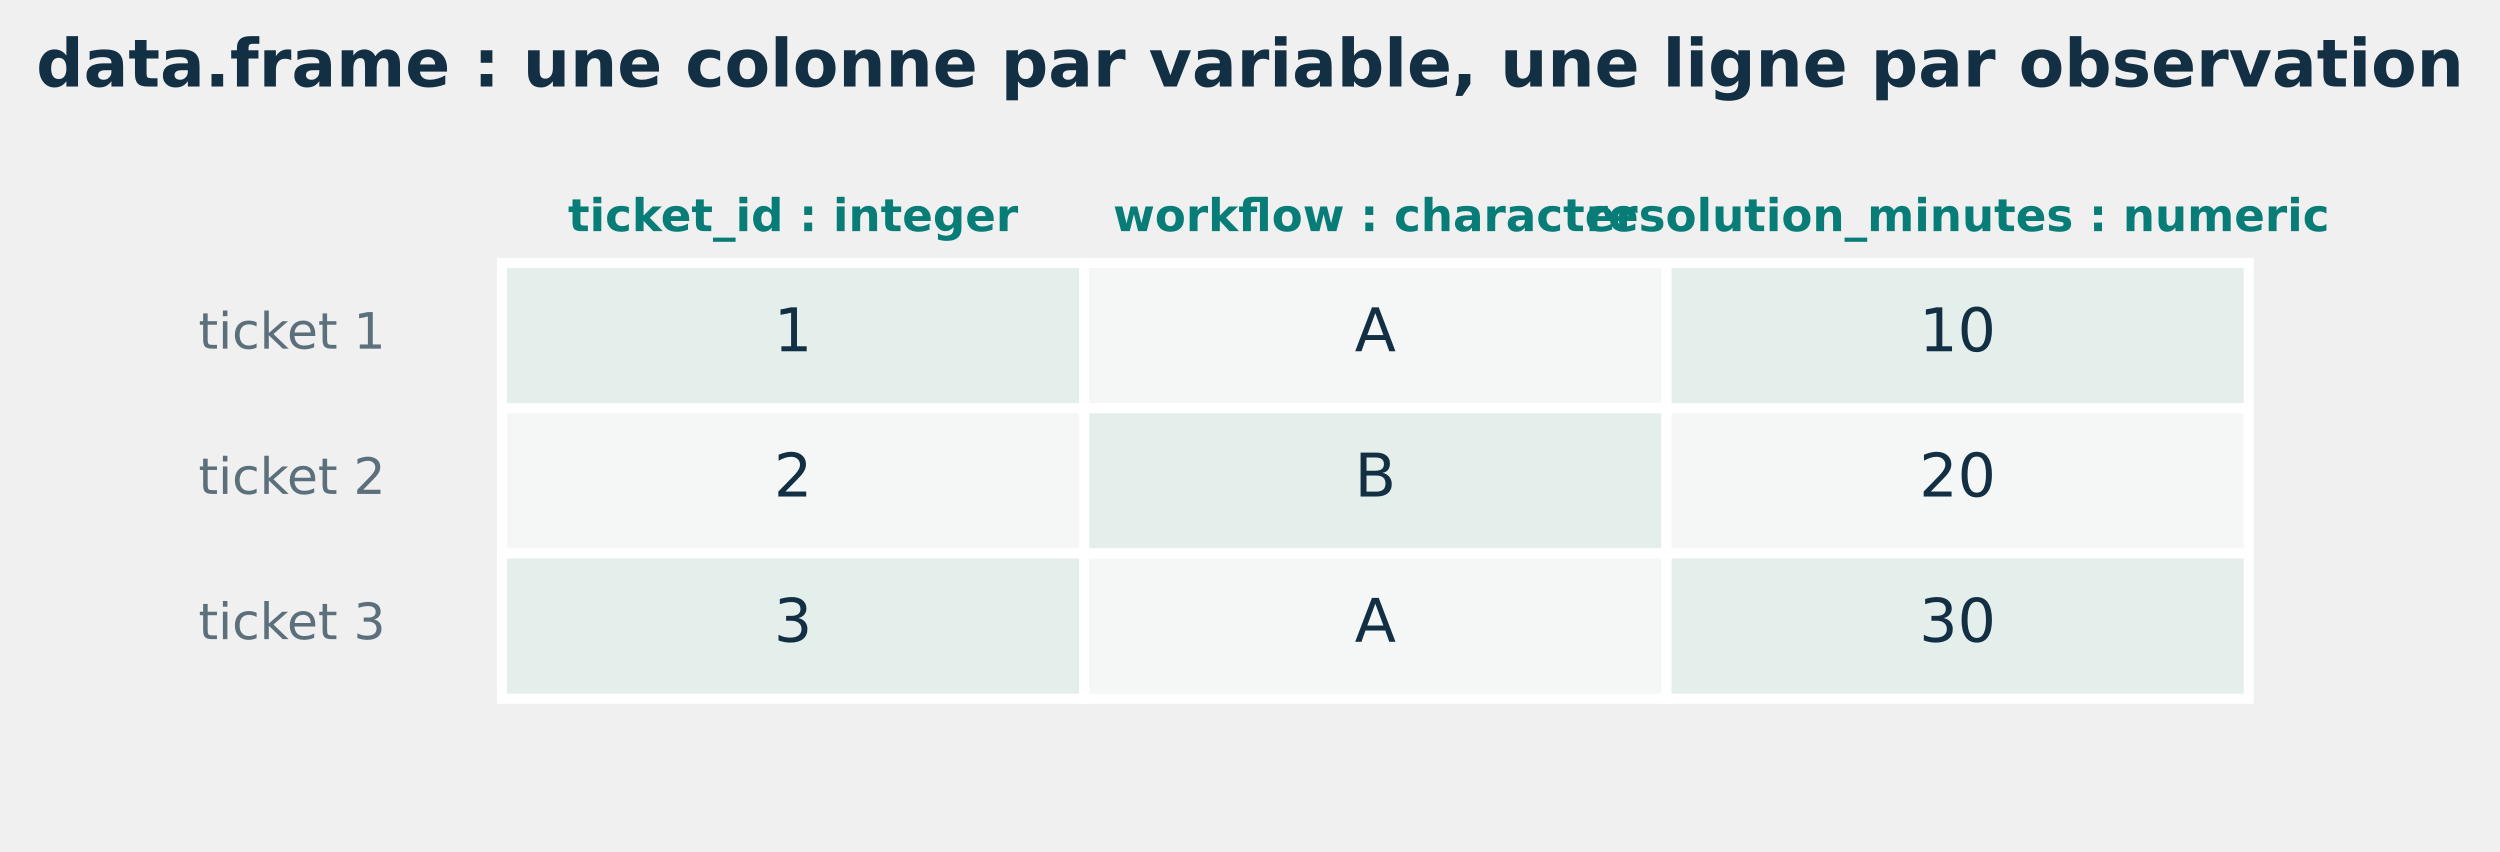
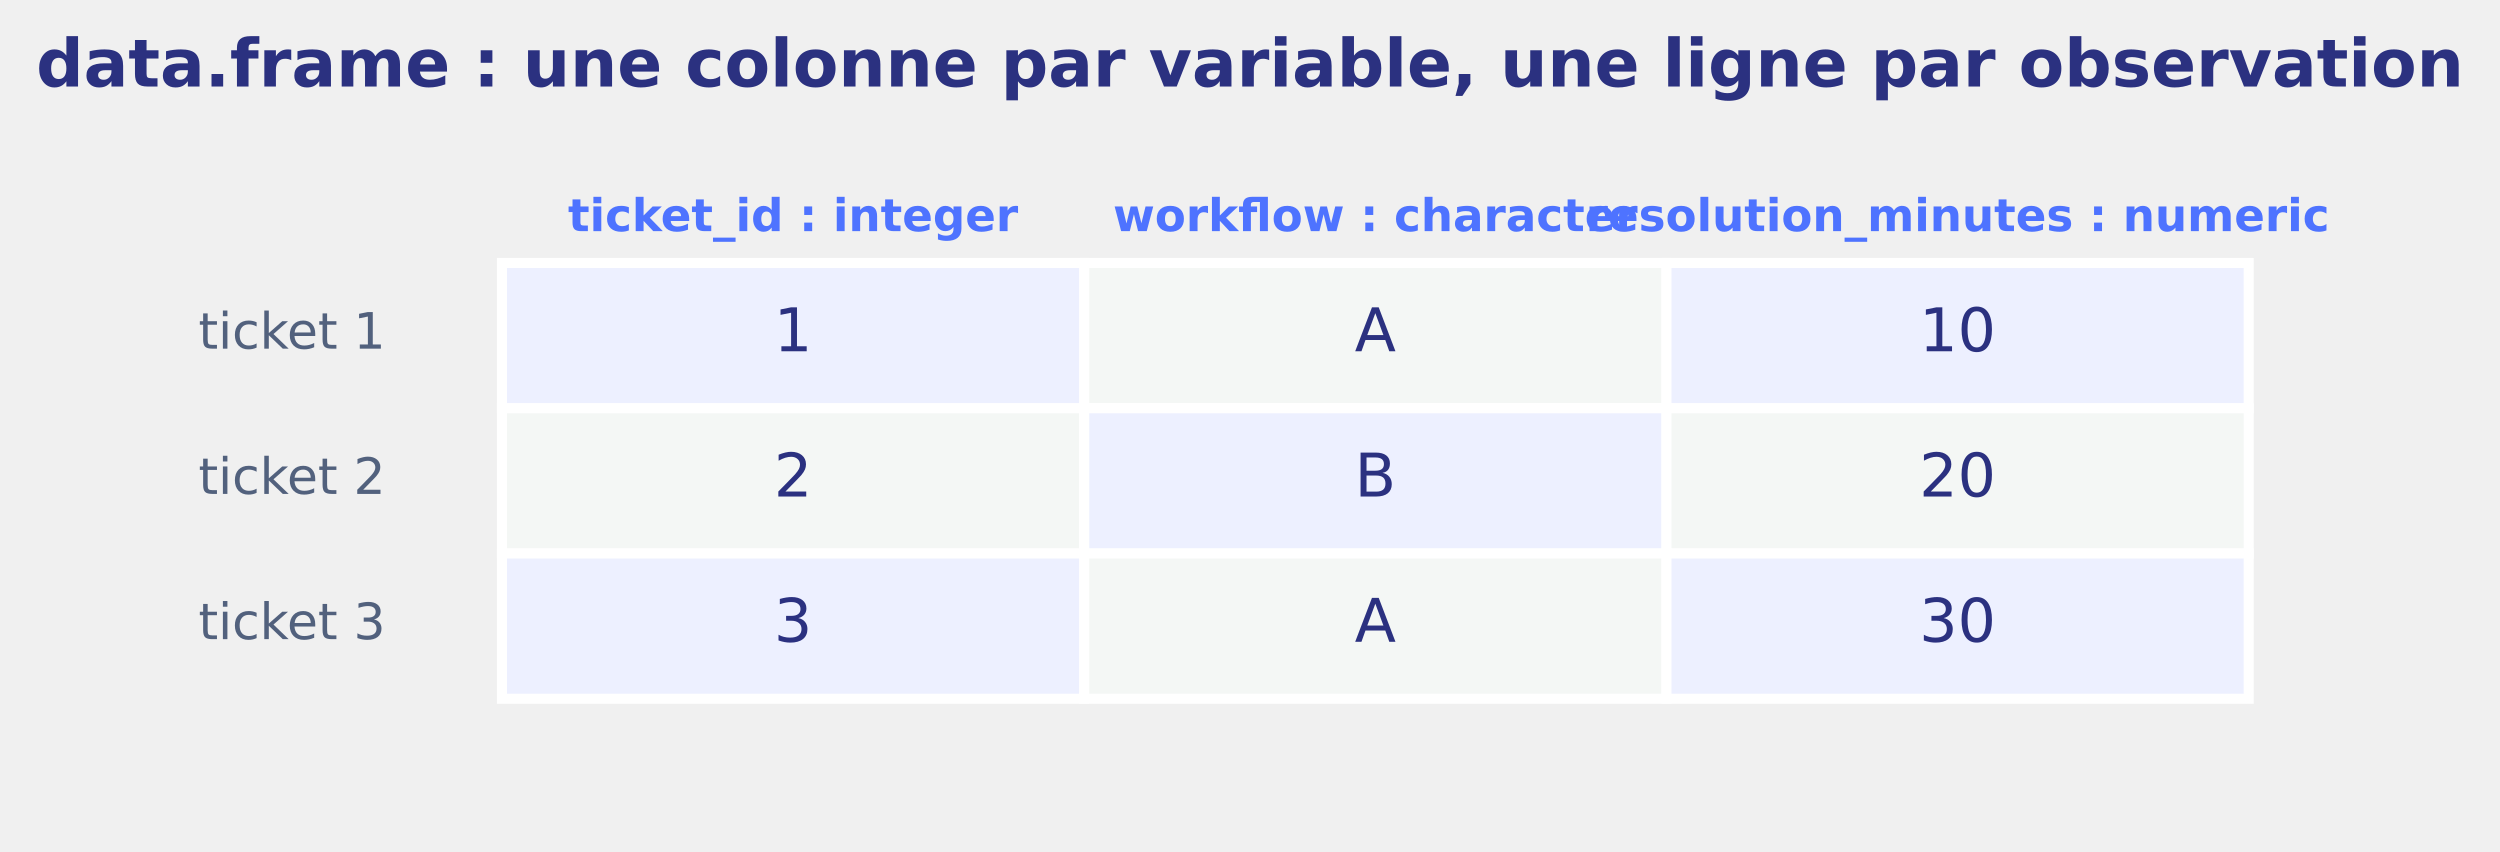
<svg xmlns="http://www.w3.org/2000/svg" xmlns:xlink="http://www.w3.org/1999/xlink" width="497.842pt" height="169.486pt" viewBox="0 0 497.842 169.486" version="1.1">
  <defs>
    <style type="text/css">*{stroke-linejoin: round; stroke-linecap: butt}</style>
  </defs>
  <g id="figure_1">
    <g id="patch_1">
      <path d="M 0 169.486  L 497.842 169.486  L 497.842 0  L 0 0  L 0 169.486  z " style="fill: none" />
    </g>
    <g id="axes_1">
      <g id="patch_2">
-         <path d="M 99.958 52.37  L 215.906 52.37  L 215.906 81.295  L 99.958 81.295  z " clip-path="url(#p08cb73051a)" style="fill: #e4efeb; stroke: #ffffff; stroke-width: 2; stroke-linejoin: miter" />
+         <path d="M 99.958 52.37  L 215.906 52.37  L 215.906 81.295  L 99.958 81.295  z " clip-path="url(#pfc639e3c93)" style="fill: #edf0ff; stroke: #ffffff; stroke-width: 2; stroke-linejoin: miter" />
      </g>
      <g id="patch_3">
-         <path d="M 215.906 52.37  L 331.855 52.37  L 331.855 81.295  L 215.906 81.295  z " clip-path="url(#p08cb73051a)" style="fill: #f4f7f5; stroke: #ffffff; stroke-width: 2; stroke-linejoin: miter" />
+         <path d="M 215.906 52.37  L 331.855 52.37  L 331.855 81.295  L 215.906 81.295  z " clip-path="url(#pfc639e3c93)" style="fill: #f4f7f5; stroke: #ffffff; stroke-width: 2; stroke-linejoin: miter" />
      </g>
      <g id="patch_4">
-         <path d="M 331.855 52.37  L 447.803 52.37  L 447.803 81.295  L 331.855 81.295  z " clip-path="url(#p08cb73051a)" style="fill: #e4efeb; stroke: #ffffff; stroke-width: 2; stroke-linejoin: miter" />
+         <path d="M 331.855 52.37  L 447.803 52.37  L 447.803 81.295  L 331.855 81.295  z " clip-path="url(#pfc639e3c93)" style="fill: #edf0ff; stroke: #ffffff; stroke-width: 2; stroke-linejoin: miter" />
      </g>
      <g id="patch_5">
-         <path d="M 99.958 81.295  L 215.906 81.295  L 215.906 110.221  L 99.958 110.221  z " clip-path="url(#p08cb73051a)" style="fill: #f4f7f5; stroke: #ffffff; stroke-width: 2; stroke-linejoin: miter" />
+         <path d="M 99.958 81.295  L 215.906 81.295  L 215.906 110.221  L 99.958 110.221  z " clip-path="url(#pfc639e3c93)" style="fill: #f4f7f5; stroke: #ffffff; stroke-width: 2; stroke-linejoin: miter" />
      </g>
      <g id="patch_6">
-         <path d="M 215.906 81.295  L 331.855 81.295  L 331.855 110.221  L 215.906 110.221  z " clip-path="url(#p08cb73051a)" style="fill: #e4efeb; stroke: #ffffff; stroke-width: 2; stroke-linejoin: miter" />
+         <path d="M 215.906 81.295  L 331.855 81.295  L 331.855 110.221  L 215.906 110.221  z " clip-path="url(#pfc639e3c93)" style="fill: #edf0ff; stroke: #ffffff; stroke-width: 2; stroke-linejoin: miter" />
      </g>
      <g id="patch_7">
-         <path d="M 331.855 81.295  L 447.803 81.295  L 447.803 110.221  L 331.855 110.221  z " clip-path="url(#p08cb73051a)" style="fill: #f4f7f5; stroke: #ffffff; stroke-width: 2; stroke-linejoin: miter" />
+         <path d="M 331.855 81.295  L 447.803 81.295  L 447.803 110.221  L 331.855 110.221  z " clip-path="url(#pfc639e3c93)" style="fill: #f4f7f5; stroke: #ffffff; stroke-width: 2; stroke-linejoin: miter" />
      </g>
      <g id="patch_8">
-         <path d="M 99.958 110.221  L 215.906 110.221  L 215.906 139.146  L 99.958 139.146  z " clip-path="url(#p08cb73051a)" style="fill: #e4efeb; stroke: #ffffff; stroke-width: 2; stroke-linejoin: miter" />
+         <path d="M 99.958 110.221  L 215.906 110.221  L 215.906 139.146  L 99.958 139.146  z " clip-path="url(#pfc639e3c93)" style="fill: #edf0ff; stroke: #ffffff; stroke-width: 2; stroke-linejoin: miter" />
      </g>
      <g id="patch_9">
-         <path d="M 215.906 110.221  L 331.855 110.221  L 331.855 139.146  L 215.906 139.146  z " clip-path="url(#p08cb73051a)" style="fill: #f4f7f5; stroke: #ffffff; stroke-width: 2; stroke-linejoin: miter" />
+         <path d="M 215.906 110.221  L 331.855 110.221  L 331.855 139.146  L 215.906 139.146  z " clip-path="url(#pfc639e3c93)" style="fill: #f4f7f5; stroke: #ffffff; stroke-width: 2; stroke-linejoin: miter" />
      </g>
      <g id="patch_10">
-         <path d="M 331.855 110.221  L 447.803 110.221  L 447.803 139.146  L 331.855 139.146  z " clip-path="url(#p08cb73051a)" style="fill: #e4efeb; stroke: #ffffff; stroke-width: 2; stroke-linejoin: miter" />
+         <path d="M 331.855 110.221  L 447.803 110.221  L 447.803 139.146  L 331.855 139.146  z " clip-path="url(#pfc639e3c93)" style="fill: #edf0ff; stroke: #ffffff; stroke-width: 2; stroke-linejoin: miter" />
      </g>
      <g id="text_1">
-         <g style="fill: #132f43" transform="translate(154.115 69.94991) scale(0.12 -0.12)">
+         <g style="fill: #2b3180" transform="translate(154.115 69.94991) scale(0.12 -0.12)">
          <defs>
            <path id="DejaVuSans-14" d="M 794 531  L 1825 531  L 1825 4091  L 703 3866  L 703 4441  L 1819 4666  L 2450 4666  L 2450 531  L 3481 531  L 3481 0  L 794 0  L 794 531  z " transform="scale(0.015625)" />
          </defs>
          <use xlink:href="#DejaVuSans-14" />
        </g>
      </g>
      <g id="text_2">
-         <g style="fill: #132f43" transform="translate(269.7761 69.94991) scale(0.12 -0.12)">
+         <g style="fill: #2b3180" transform="translate(269.7761 69.94991) scale(0.12 -0.12)">
          <defs>
            <path id="DejaVuSans-24" d="M 2188 4044  L 1331 1722  L 3047 1722  L 2188 4044  z M 1831 4666  L 2547 4666  L 4325 0  L 3669 0  L 3244 1197  L 1141 1197  L 716 0  L 50 0  L 1831 4666  z " transform="scale(0.015625)" />
          </defs>
          <use xlink:href="#DejaVuSans-24" />
        </g>
      </g>
      <g id="text_3">
-         <g style="fill: #132f43" transform="translate(382.1936 69.94991) scale(0.12 -0.12)">
+         <g style="fill: #2b3180" transform="translate(382.1936 69.94991) scale(0.12 -0.12)">
          <defs>
            <path id="DejaVuSans-13" d="M 2034 4250  Q 1547 4250 1301 3770  Q 1056 3291 1056 2328  Q 1056 1369 1301 889  Q 1547 409 2034 409  Q 2525 409 2770 889  Q 3016 1369 3016 2328  Q 3016 3291 2770 3770  Q 2525 4250 2034 4250  z M 2034 4750  Q 2819 4750 3233 4129  Q 3647 3509 3647 2328  Q 3647 1150 3233 529  Q 2819 -91 2034 -91  Q 1250 -91 836 529  Q 422 1150 422 2328  Q 422 3509 836 4129  Q 1250 4750 2034 4750  z " transform="scale(0.015625)" />
          </defs>
          <use xlink:href="#DejaVuSans-14" />
          <use xlink:href="#DejaVuSans-13" transform="translate(63.625 0)" />
        </g>
      </g>
      <g id="text_4">
-         <g style="fill: #132f43" transform="translate(154.115 98.87512) scale(0.12 -0.12)">
+         <g style="fill: #2b3180" transform="translate(154.115 98.87512) scale(0.12 -0.12)">
          <defs>
            <path id="DejaVuSans-15" d="M 1228 531  L 3431 531  L 3431 0  L 469 0  L 469 531  Q 828 903 1448 1529  Q 2069 2156 2228 2338  Q 2531 2678 2651 2914  Q 2772 3150 2772 3378  Q 2772 3750 2511 3984  Q 2250 4219 1831 4219  Q 1534 4219 1204 4116  Q 875 4013 500 3803  L 500 4441  Q 881 4594 1212 4672  Q 1544 4750 1819 4750  Q 2544 4750 2975 4387  Q 3406 4025 3406 3419  Q 3406 3131 3298 2873  Q 3191 2616 2906 2266  Q 2828 2175 2409 1742  Q 1991 1309 1228 531  z " transform="scale(0.015625)" />
          </defs>
          <use xlink:href="#DejaVuSans-15" />
        </g>
      </g>
      <g id="text_5">
-         <g style="fill: #132f43" transform="translate(269.764 98.87512) scale(0.12 -0.12)">
+         <g style="fill: #2b3180" transform="translate(269.764 98.87512) scale(0.12 -0.12)">
          <defs>
            <path id="DejaVuSans-25" d="M 1259 2228  L 1259 519  L 2272 519  Q 2781 519 3026 730  Q 3272 941 3272 1375  Q 3272 1813 3026 2020  Q 2781 2228 2272 2228  L 1259 2228  z M 1259 4147  L 1259 2741  L 2194 2741  Q 2656 2741 2882 2914  Q 3109 3088 3109 3444  Q 3109 3797 2882 3972  Q 2656 4147 2194 4147  L 1259 4147  z M 628 4666  L 2241 4666  Q 2963 4666 3353 4366  Q 3744 4066 3744 3513  Q 3744 3084 3544 2831  Q 3344 2578 2956 2516  Q 3422 2416 3680 2098  Q 3938 1781 3938 1306  Q 3938 681 3513 340  Q 3088 0 2303 0  L 628 0  L 628 4666  z " transform="scale(0.015625)" />
          </defs>
          <use xlink:href="#DejaVuSans-25" />
        </g>
      </g>
      <g id="text_6">
-         <g style="fill: #132f43" transform="translate(382.1936 98.87512) scale(0.12 -0.12)">
+         <g style="fill: #2b3180" transform="translate(382.1936 98.87512) scale(0.12 -0.12)">
          <use xlink:href="#DejaVuSans-15" />
          <use xlink:href="#DejaVuSans-13" transform="translate(63.625 0)" />
        </g>
      </g>
      <g id="text_7">
-         <g style="fill: #132f43" transform="translate(154.115 127.8003) scale(0.12 -0.12)">
+         <g style="fill: #2b3180" transform="translate(154.115 127.8003) scale(0.12 -0.12)">
          <defs>
            <path id="DejaVuSans-16" d="M 2597 2516  Q 3050 2419 3304 2112  Q 3559 1806 3559 1356  Q 3559 666 3084 287  Q 2609 -91 1734 -91  Q 1441 -91 1130 -33  Q 819 25 488 141  L 488 750  Q 750 597 1062 519  Q 1375 441 1716 441  Q 2309 441 2620 675  Q 2931 909 2931 1356  Q 2931 1769 2642 2001  Q 2353 2234 1838 2234  L 1294 2234  L 1294 2753  L 1863 2753  Q 2328 2753 2575 2939  Q 2822 3125 2822 3475  Q 2822 3834 2567 4026  Q 2313 4219 1838 4219  Q 1578 4219 1281 4162  Q 984 4106 628 3988  L 628 4550  Q 988 4650 1302 4700  Q 1616 4750 1894 4750  Q 2613 4750 3031 4423  Q 3450 4097 3450 3541  Q 3450 3153 3228 2886  Q 3006 2619 2597 2516  z " transform="scale(0.015625)" />
          </defs>
          <use xlink:href="#DejaVuSans-16" />
        </g>
      </g>
      <g id="text_8">
-         <g style="fill: #132f43" transform="translate(269.7761 127.8003) scale(0.12 -0.12)">
+         <g style="fill: #2b3180" transform="translate(269.7761 127.8003) scale(0.12 -0.12)">
          <use xlink:href="#DejaVuSans-24" />
        </g>
      </g>
      <g id="text_9">
-         <g style="fill: #132f43" transform="translate(382.1936 127.8003) scale(0.12 -0.12)">
+         <g style="fill: #2b3180" transform="translate(382.1936 127.8003) scale(0.12 -0.12)">
          <use xlink:href="#DejaVuSans-16" />
          <use xlink:href="#DejaVuSans-13" transform="translate(63.625 0)" />
        </g>
      </g>
      <g id="text_10">
-         <g style="fill: #087d77" transform="translate(113.109 46.03079) scale(0.09 -0.09)">
+         <g style="fill: #4e73ff" transform="translate(113.109 46.03079) scale(0.09 -0.09)">
          <defs>
            <path id="DejaVuSans-Bold-57" d="M 1759 4494  L 1759 3500  L 2913 3500  L 2913 2700  L 1759 2700  L 1759 1216  Q 1759 972 1856 886  Q 1953 800 2241 800  L 2816 800  L 2816 0  L 1856 0  Q 1194 0 917 276  Q 641 553 641 1216  L 641 2700  L 84 2700  L 84 3500  L 641 3500  L 641 4494  L 1759 4494  z " transform="scale(0.015625)" />
            <path id="DejaVuSans-Bold-4c" d="M 538 3500  L 1656 3500  L 1656 0  L 538 0  L 538 3500  z M 538 4863  L 1656 4863  L 1656 3950  L 538 3950  L 538 4863  z " transform="scale(0.015625)" />
            <path id="DejaVuSans-Bold-46" d="M 3366 3391  L 3366 2478  Q 3138 2634 2908 2709  Q 2678 2784 2431 2784  Q 1963 2784 1702 2511  Q 1441 2238 1441 1747  Q 1441 1256 1702 982  Q 1963 709 2431 709  Q 2694 709 2930 787  Q 3166 866 3366 1019  L 3366 103  Q 3103 6 2833 -42  Q 2563 -91 2291 -91  Q 1344 -91 809 395  Q 275 881 275 1747  Q 275 2613 809 3098  Q 1344 3584 2291 3584  Q 2566 3584 2833 3536  Q 3100 3488 3366 3391  z " transform="scale(0.015625)" />
            <path id="DejaVuSans-Bold-4e" d="M 538 4863  L 1656 4863  L 1656 2216  L 2944 3500  L 4244 3500  L 2534 1894  L 4378 0  L 3022 0  L 1656 1459  L 1656 0  L 538 0  L 538 4863  z " transform="scale(0.015625)" />
            <path id="DejaVuSans-Bold-48" d="M 4031 1759  L 4031 1441  L 1416 1441  Q 1456 1047 1700 850  Q 1944 653 2381 653  Q 2734 653 3104 758  Q 3475 863 3866 1075  L 3866 213  Q 3469 63 3072 -14  Q 2675 -91 2278 -91  Q 1328 -91 801 392  Q 275 875 275 1747  Q 275 2603 792 3093  Q 1309 3584 2216 3584  Q 3041 3584 3536 3087  Q 4031 2591 4031 1759  z M 2881 2131  Q 2881 2450 2695 2645  Q 2509 2841 2209 2841  Q 1884 2841 1681 2658  Q 1478 2475 1428 2131  L 2881 2131  z " transform="scale(0.015625)" />
            <path id="DejaVuSans-Bold-42" d="M 3200 -916  L 3200 -1509  L 0 -1509  L 0 -916  L 3200 -916  z " transform="scale(0.015625)" />
            <path id="DejaVuSans-Bold-47" d="M 2919 2988  L 2919 4863  L 4044 4863  L 4044 0  L 2919 0  L 2919 506  Q 2688 197 2409 53  Q 2131 -91 1766 -91  Q 1119 -91 703 423  Q 288 938 288 1747  Q 288 2556 703 3070  Q 1119 3584 1766 3584  Q 2128 3584 2408 3439  Q 2688 3294 2919 2988  z M 2181 722  Q 2541 722 2730 984  Q 2919 1247 2919 1747  Q 2919 2247 2730 2509  Q 2541 2772 2181 2772  Q 1825 2772 1636 2509  Q 1447 2247 1447 1747  Q 1447 1247 1636 984  Q 1825 722 2181 722  z " transform="scale(0.015625)" />
            <path id="DejaVuSans-Bold-3" transform="scale(0.015625)" />
            <path id="DejaVuSans-Bold-1d" d="M 716 3500  L 1844 3500  L 1844 2291  L 716 2291  L 716 3500  z M 716 1209  L 1844 1209  L 1844 0  L 716 0  L 716 1209  z " transform="scale(0.015625)" />
            <path id="DejaVuSans-Bold-51" d="M 4056 2131  L 4056 0  L 2931 0  L 2931 347  L 2931 1631  Q 2931 2084 2911 2256  Q 2891 2428 2841 2509  Q 2775 2619 2662 2680  Q 2550 2741 2406 2741  Q 2056 2741 1856 2470  Q 1656 2200 1656 1722  L 1656 0  L 538 0  L 538 3500  L 1656 3500  L 1656 2988  Q 1909 3294 2193 3439  Q 2478 3584 2822 3584  Q 3428 3584 3742 3212  Q 4056 2841 4056 2131  z " transform="scale(0.015625)" />
            <path id="DejaVuSans-Bold-4a" d="M 2919 594  Q 2688 288 2409 144  Q 2131 0 1766 0  Q 1125 0 706 504  Q 288 1009 288 1791  Q 288 2575 706 3076  Q 1125 3578 1766 3578  Q 2131 3578 2409 3434  Q 2688 3291 2919 2981  L 2919 3500  L 4044 3500  L 4044 353  Q 4044 -491 3511 -936  Q 2978 -1381 1966 -1381  Q 1638 -1381 1331 -1331  Q 1025 -1281 716 -1178  L 716 -306  Q 1009 -475 1290 -558  Q 1572 -641 1856 -641  Q 2406 -641 2662 -400  Q 2919 -159 2919 353  L 2919 594  z M 2181 2772  Q 1834 2772 1640 2515  Q 1447 2259 1447 1791  Q 1447 1309 1634 1061  Q 1822 813 2181 813  Q 2531 813 2725 1069  Q 2919 1325 2919 1791  Q 2919 2259 2725 2515  Q 2531 2772 2181 2772  z " transform="scale(0.015625)" />
            <path id="DejaVuSans-Bold-55" d="M 3138 2547  Q 2991 2616 2845 2648  Q 2700 2681 2553 2681  Q 2122 2681 1889 2404  Q 1656 2128 1656 1613  L 1656 0  L 538 0  L 538 3500  L 1656 3500  L 1656 2925  Q 1872 3269 2151 3426  Q 2431 3584 2822 3584  Q 2878 3584 2943 3579  Q 3009 3575 3134 3559  L 3138 2547  z " transform="scale(0.015625)" />
          </defs>
          <use xlink:href="#DejaVuSans-Bold-57" />
          <use xlink:href="#DejaVuSans-Bold-4c" transform="translate(47.79688 0)" />
          <use xlink:href="#DejaVuSans-Bold-46" transform="translate(82.07812 0)" />
          <use xlink:href="#DejaVuSans-Bold-4e" transform="translate(141.3594 0)" />
          <use xlink:href="#DejaVuSans-Bold-48" transform="translate(205.1719 0)" />
          <use xlink:href="#DejaVuSans-Bold-57" transform="translate(273 0)" />
          <use xlink:href="#DejaVuSans-Bold-42" transform="translate(320.7969 0)" />
          <use xlink:href="#DejaVuSans-Bold-4c" transform="translate(370.7969 0)" />
          <use xlink:href="#DejaVuSans-Bold-47" transform="translate(405.0781 0)" />
          <use xlink:href="#DejaVuSans-Bold-3" transform="translate(476.6562 0)" />
          <use xlink:href="#DejaVuSans-Bold-1d" transform="translate(511.4688 0)" />
          <use xlink:href="#DejaVuSans-Bold-3" transform="translate(551.4531 0)" />
          <use xlink:href="#DejaVuSans-Bold-4c" transform="translate(586.2656 0)" />
          <use xlink:href="#DejaVuSans-Bold-51" transform="translate(620.5469 0)" />
          <use xlink:href="#DejaVuSans-Bold-57" transform="translate(691.7344 0)" />
          <use xlink:href="#DejaVuSans-Bold-48" transform="translate(739.5312 0)" />
          <use xlink:href="#DejaVuSans-Bold-4a" transform="translate(807.3594 0)" />
          <use xlink:href="#DejaVuSans-Bold-48" transform="translate(878.9375 0)" />
          <use xlink:href="#DejaVuSans-Bold-55" transform="translate(946.7656 0)" />
        </g>
      </g>
      <g id="text_11">
-         <g style="fill: #087d77" transform="translate(221.6489 46.03079) scale(0.09 -0.09)">
+         <g style="fill: #4e73ff" transform="translate(221.6489 46.03079) scale(0.09 -0.09)">
          <defs>
            <path id="DejaVuSans-Bold-5a" d="M 225 3500  L 1313 3500  L 1900 1088  L 2491 3500  L 3425 3500  L 4013 1113  L 4603 3500  L 5691 3500  L 4769 0  L 3547 0  L 2956 2406  L 2369 0  L 1147 0  L 225 3500  z " transform="scale(0.015625)" />
            <path id="DejaVuSans-Bold-52" d="M 2203 2784  Q 1831 2784 1636 2517  Q 1441 2250 1441 1747  Q 1441 1244 1636 976  Q 1831 709 2203 709  Q 2569 709 2762 976  Q 2956 1244 2956 1747  Q 2956 2250 2762 2517  Q 2569 2784 2203 2784  z M 2203 3584  Q 3106 3584 3614 3096  Q 4122 2609 4122 1747  Q 4122 884 3614 396  Q 3106 -91 2203 -91  Q 1297 -91 786 396  Q 275 884 275 1747  Q 275 2609 786 3096  Q 1297 3584 2203 3584  z " transform="scale(0.015625)" />
            <path id="DejaVuSans-Bold-13ac" d="M 1984 4863  L 4206 4863  L 4206 0  L 3078 0  L 3078 4128  L 2222 4128  Q 1984 4128 1890 4042  Q 1797 3956 1797 3744  L 1797 3500  L 2675 3500  L 2675 2700  L 1797 2700  L 1797 0  L 678 0  L 678 2700  L 122 2700  L 122 3500  L 678 3500  L 678 3744  Q 678 4316 997 4589  Q 1316 4863 1984 4863  z " transform="scale(0.015625)" />
            <path id="DejaVuSans-Bold-4b" d="M 4056 2131  L 4056 0  L 2931 0  L 2931 347  L 2931 1625  Q 2931 2084 2911 2256  Q 2891 2428 2841 2509  Q 2775 2619 2662 2680  Q 2550 2741 2406 2741  Q 2056 2741 1856 2470  Q 1656 2200 1656 1722  L 1656 0  L 538 0  L 538 4863  L 1656 4863  L 1656 2988  Q 1909 3294 2193 3439  Q 2478 3584 2822 3584  Q 3428 3584 3742 3212  Q 4056 2841 4056 2131  z " transform="scale(0.015625)" />
            <path id="DejaVuSans-Bold-44" d="M 2106 1575  Q 1756 1575 1579 1456  Q 1403 1338 1403 1106  Q 1403 894 1545 773  Q 1688 653 1941 653  Q 2256 653 2472 879  Q 2688 1106 2688 1447  L 2688 1575  L 2106 1575  z M 3816 1997  L 3816 0  L 2688 0  L 2688 519  Q 2463 200 2181 54  Q 1900 -91 1497 -91  Q 953 -91 614 226  Q 275 544 275 1050  Q 275 1666 698 1953  Q 1122 2241 2028 2241  L 2688 2241  L 2688 2328  Q 2688 2594 2478 2717  Q 2269 2841 1825 2841  Q 1466 2841 1156 2769  Q 847 2697 581 2553  L 581 3406  Q 941 3494 1303 3539  Q 1666 3584 2028 3584  Q 2975 3584 3395 3211  Q 3816 2838 3816 1997  z " transform="scale(0.015625)" />
          </defs>
          <use xlink:href="#DejaVuSans-Bold-5a" />
          <use xlink:href="#DejaVuSans-Bold-52" transform="translate(92.39062 0)" />
          <use xlink:href="#DejaVuSans-Bold-55" transform="translate(161.0938 0)" />
          <use xlink:href="#DejaVuSans-Bold-4e" transform="translate(210.4062 0)" />
          <use xlink:href="#DejaVuSans-Bold-13ac" transform="translate(276.9062 0)" />
          <use xlink:href="#DejaVuSans-Bold-52" transform="translate(351.0312 0)" />
          <use xlink:href="#DejaVuSans-Bold-5a" transform="translate(419.7344 0)" />
          <use xlink:href="#DejaVuSans-Bold-3" transform="translate(512.125 0)" />
          <use xlink:href="#DejaVuSans-Bold-1d" transform="translate(546.9375 0)" />
          <use xlink:href="#DejaVuSans-Bold-3" transform="translate(586.9219 0)" />
          <use xlink:href="#DejaVuSans-Bold-46" transform="translate(621.7344 0)" />
          <use xlink:href="#DejaVuSans-Bold-4b" transform="translate(681.0156 0)" />
          <use xlink:href="#DejaVuSans-Bold-44" transform="translate(752.2031 0)" />
          <use xlink:href="#DejaVuSans-Bold-55" transform="translate(819.6875 0)" />
          <use xlink:href="#DejaVuSans-Bold-44" transform="translate(869 0)" />
          <use xlink:href="#DejaVuSans-Bold-46" transform="translate(936.4844 0)" />
          <use xlink:href="#DejaVuSans-Bold-57" transform="translate(995.7656 0)" />
          <use xlink:href="#DejaVuSans-Bold-48" transform="translate(1043.562 0)" />
          <use xlink:href="#DejaVuSans-Bold-55" transform="translate(1111.391 0)" />
        </g>
      </g>
      <g id="text_12">
-         <g style="fill: #087d77" transform="translate(315.7726 46.03079) scale(0.09 -0.09)">
+         <g style="fill: #4e73ff" transform="translate(315.7726 46.03079) scale(0.09 -0.09)">
          <defs>
            <path id="DejaVuSans-Bold-56" d="M 3272 3391  L 3272 2541  Q 2913 2691 2578 2766  Q 2244 2841 1947 2841  Q 1628 2841 1473 2761  Q 1319 2681 1319 2516  Q 1319 2381 1436 2309  Q 1553 2238 1856 2203  L 2053 2175  Q 2913 2066 3209 1816  Q 3506 1566 3506 1031  Q 3506 472 3093 190  Q 2681 -91 1863 -91  Q 1516 -91 1145 -36  Q 775 19 384 128  L 384 978  Q 719 816 1070 734  Q 1422 653 1784 653  Q 2113 653 2278 743  Q 2444 834 2444 1013  Q 2444 1163 2330 1236  Q 2216 1309 1875 1350  L 1678 1375  Q 931 1469 631 1722  Q 331 1975 331 2491  Q 331 3047 712 3315  Q 1094 3584 1881 3584  Q 2191 3584 2531 3537  Q 2872 3491 3272 3391  z " transform="scale(0.015625)" />
            <path id="DejaVuSans-Bold-4f" d="M 538 4863  L 1656 4863  L 1656 0  L 538 0  L 538 4863  z " transform="scale(0.015625)" />
            <path id="DejaVuSans-Bold-58" d="M 500 1363  L 500 3500  L 1625 3500  L 1625 3150  Q 1625 2866 1622 2436  Q 1619 2006 1619 1863  Q 1619 1441 1641 1255  Q 1663 1069 1716 984  Q 1784 875 1895 815  Q 2006 756 2150 756  Q 2500 756 2700 1025  Q 2900 1294 2900 1772  L 2900 3500  L 4019 3500  L 4019 0  L 2900 0  L 2900 506  Q 2647 200 2364 54  Q 2081 -91 1741 -91  Q 1134 -91 817 281  Q 500 653 500 1363  z " transform="scale(0.015625)" />
            <path id="DejaVuSans-Bold-50" d="M 3781 2919  Q 3994 3244 4286 3414  Q 4578 3584 4928 3584  Q 5531 3584 5847 3212  Q 6163 2841 6163 2131  L 6163 0  L 5038 0  L 5038 1825  Q 5041 1866 5042 1909  Q 5044 1953 5044 2034  Q 5044 2406 4934 2573  Q 4825 2741 4581 2741  Q 4263 2741 4089 2478  Q 3916 2216 3909 1719  L 3909 0  L 2784 0  L 2784 1825  Q 2784 2406 2684 2573  Q 2584 2741 2328 2741  Q 2006 2741 1831 2477  Q 1656 2213 1656 1722  L 1656 0  L 531 0  L 531 3500  L 1656 3500  L 1656 2988  Q 1863 3284 2130 3434  Q 2397 3584 2719 3584  Q 3081 3584 3359 3409  Q 3638 3234 3781 2919  z " transform="scale(0.015625)" />
          </defs>
          <use xlink:href="#DejaVuSans-Bold-55" />
          <use xlink:href="#DejaVuSans-Bold-48" transform="translate(49.3125 0)" />
          <use xlink:href="#DejaVuSans-Bold-56" transform="translate(117.1406 0)" />
          <use xlink:href="#DejaVuSans-Bold-52" transform="translate(176.6562 0)" />
          <use xlink:href="#DejaVuSans-Bold-4f" transform="translate(245.3594 0)" />
          <use xlink:href="#DejaVuSans-Bold-58" transform="translate(279.6406 0)" />
          <use xlink:href="#DejaVuSans-Bold-57" transform="translate(350.8281 0)" />
          <use xlink:href="#DejaVuSans-Bold-4c" transform="translate(398.625 0)" />
          <use xlink:href="#DejaVuSans-Bold-52" transform="translate(432.9062 0)" />
          <use xlink:href="#DejaVuSans-Bold-51" transform="translate(501.6094 0)" />
          <use xlink:href="#DejaVuSans-Bold-42" transform="translate(572.7969 0)" />
          <use xlink:href="#DejaVuSans-Bold-50" transform="translate(622.7969 0)" />
          <use xlink:href="#DejaVuSans-Bold-4c" transform="translate(727 0)" />
          <use xlink:href="#DejaVuSans-Bold-51" transform="translate(761.2812 0)" />
          <use xlink:href="#DejaVuSans-Bold-58" transform="translate(832.4688 0)" />
          <use xlink:href="#DejaVuSans-Bold-57" transform="translate(903.6562 0)" />
          <use xlink:href="#DejaVuSans-Bold-48" transform="translate(951.4531 0)" />
          <use xlink:href="#DejaVuSans-Bold-56" transform="translate(1019.281 0)" />
          <use xlink:href="#DejaVuSans-Bold-3" transform="translate(1078.797 0)" />
          <use xlink:href="#DejaVuSans-Bold-1d" transform="translate(1113.609 0)" />
          <use xlink:href="#DejaVuSans-Bold-3" transform="translate(1153.594 0)" />
          <use xlink:href="#DejaVuSans-Bold-51" transform="translate(1188.406 0)" />
          <use xlink:href="#DejaVuSans-Bold-58" transform="translate(1259.594 0)" />
          <use xlink:href="#DejaVuSans-Bold-50" transform="translate(1330.781 0)" />
          <use xlink:href="#DejaVuSans-Bold-48" transform="translate(1434.984 0)" />
          <use xlink:href="#DejaVuSans-Bold-55" transform="translate(1502.812 0)" />
          <use xlink:href="#DejaVuSans-Bold-4c" transform="translate(1552.125 0)" />
          <use xlink:href="#DejaVuSans-Bold-46" transform="translate(1586.406 0)" />
        </g>
      </g>
      <g id="text_13">
-         <g style="fill: #5b707b" transform="translate(39.52352 69.43077) scale(0.1 -0.1)">
+         <g style="fill: #52617d" transform="translate(39.52352 69.43077) scale(0.1 -0.1)">
          <defs>
            <path id="DejaVuSans-57" d="M 1172 4494  L 1172 3500  L 2356 3500  L 2356 3053  L 1172 3053  L 1172 1153  Q 1172 725 1289 603  Q 1406 481 1766 481  L 2356 481  L 2356 0  L 1766 0  Q 1100 0 847 248  Q 594 497 594 1153  L 594 3053  L 172 3053  L 172 3500  L 594 3500  L 594 4494  L 1172 4494  z " transform="scale(0.015625)" />
            <path id="DejaVuSans-4c" d="M 603 3500  L 1178 3500  L 1178 0  L 603 0  L 603 3500  z M 603 4863  L 1178 4863  L 1178 4134  L 603 4134  L 603 4863  z " transform="scale(0.015625)" />
            <path id="DejaVuSans-46" d="M 3122 3366  L 3122 2828  Q 2878 2963 2633 3030  Q 2388 3097 2138 3097  Q 1578 3097 1268 2742  Q 959 2388 959 1747  Q 959 1106 1268 751  Q 1578 397 2138 397  Q 2388 397 2633 464  Q 2878 531 3122 666  L 3122 134  Q 2881 22 2623 -34  Q 2366 -91 2075 -91  Q 1284 -91 818 406  Q 353 903 353 1747  Q 353 2603 823 3093  Q 1294 3584 2113 3584  Q 2378 3584 2631 3529  Q 2884 3475 3122 3366  z " transform="scale(0.015625)" />
            <path id="DejaVuSans-4e" d="M 581 4863  L 1159 4863  L 1159 1991  L 2875 3500  L 3609 3500  L 1753 1863  L 3688 0  L 2938 0  L 1159 1709  L 1159 0  L 581 0  L 581 4863  z " transform="scale(0.015625)" />
            <path id="DejaVuSans-48" d="M 3597 1894  L 3597 1613  L 953 1613  Q 991 1019 1311 708  Q 1631 397 2203 397  Q 2534 397 2845 478  Q 3156 559 3463 722  L 3463 178  Q 3153 47 2828 -22  Q 2503 -91 2169 -91  Q 1331 -91 842 396  Q 353 884 353 1716  Q 353 2575 817 3079  Q 1281 3584 2069 3584  Q 2775 3584 3186 3129  Q 3597 2675 3597 1894  z M 3022 2063  Q 3016 2534 2758 2815  Q 2500 3097 2075 3097  Q 1594 3097 1305 2825  Q 1016 2553 972 2059  L 3022 2063  z " transform="scale(0.015625)" />
            <path id="DejaVuSans-3" transform="scale(0.015625)" />
          </defs>
          <use xlink:href="#DejaVuSans-57" />
          <use xlink:href="#DejaVuSans-4c" transform="translate(39.20312 0)" />
          <use xlink:href="#DejaVuSans-46" transform="translate(66.98438 0)" />
          <use xlink:href="#DejaVuSans-4e" transform="translate(121.9688 0)" />
          <use xlink:href="#DejaVuSans-48" transform="translate(176.3125 0)" />
          <use xlink:href="#DejaVuSans-57" transform="translate(237.8438 0)" />
          <use xlink:href="#DejaVuSans-3" transform="translate(277.0469 0)" />
          <use xlink:href="#DejaVuSans-14" transform="translate(308.8281 0)" />
        </g>
      </g>
      <g id="text_14">
-         <g style="fill: #5b707b" transform="translate(39.52352 98.35598) scale(0.1 -0.1)">
+         <g style="fill: #52617d" transform="translate(39.52352 98.35598) scale(0.1 -0.1)">
          <use xlink:href="#DejaVuSans-57" />
          <use xlink:href="#DejaVuSans-4c" transform="translate(39.20312 0)" />
          <use xlink:href="#DejaVuSans-46" transform="translate(66.98438 0)" />
          <use xlink:href="#DejaVuSans-4e" transform="translate(121.9688 0)" />
          <use xlink:href="#DejaVuSans-48" transform="translate(176.3125 0)" />
          <use xlink:href="#DejaVuSans-57" transform="translate(237.8438 0)" />
          <use xlink:href="#DejaVuSans-3" transform="translate(277.0469 0)" />
          <use xlink:href="#DejaVuSans-15" transform="translate(308.8281 0)" />
        </g>
      </g>
      <g id="text_15">
-         <g style="fill: #5b707b" transform="translate(39.52352 127.2812) scale(0.1 -0.1)">
+         <g style="fill: #52617d" transform="translate(39.52352 127.2812) scale(0.1 -0.1)">
          <use xlink:href="#DejaVuSans-57" />
          <use xlink:href="#DejaVuSans-4c" transform="translate(39.20312 0)" />
          <use xlink:href="#DejaVuSans-46" transform="translate(66.98438 0)" />
          <use xlink:href="#DejaVuSans-4e" transform="translate(121.9688 0)" />
          <use xlink:href="#DejaVuSans-48" transform="translate(176.3125 0)" />
          <use xlink:href="#DejaVuSans-57" transform="translate(237.8438 0)" />
          <use xlink:href="#DejaVuSans-3" transform="translate(277.0469 0)" />
          <use xlink:href="#DejaVuSans-16" transform="translate(308.8281 0)" />
        </g>
      </g>
      <g id="text_16">
-         <g style="fill: #132f43" transform="translate(7.2 17.22994) scale(0.132 -0.132)">
+         <g style="fill: #2b3180" transform="translate(7.2 17.22994) scale(0.132 -0.132)">
          <defs>
            <path id="DejaVuSans-Bold-11" d="M 653 1209  L 1778 1209  L 1778 0  L 653 0  L 653 1209  z " transform="scale(0.015625)" />
            <path id="DejaVuSans-Bold-49" d="M 2841 4863  L 2841 4128  L 2222 4128  Q 1984 4128 1890 4042  Q 1797 3956 1797 3744  L 1797 3500  L 2753 3500  L 2753 2700  L 1797 2700  L 1797 0  L 678 0  L 678 2700  L 122 2700  L 122 3500  L 678 3500  L 678 3744  Q 678 4316 997 4589  Q 1316 4863 1984 4863  L 2841 4863  z " transform="scale(0.015625)" />
            <path id="DejaVuSans-Bold-53" d="M 1656 506  L 1656 -1331  L 538 -1331  L 538 3500  L 1656 3500  L 1656 2988  Q 1888 3294 2169 3439  Q 2450 3584 2816 3584  Q 3463 3584 3878 3070  Q 4294 2556 4294 1747  Q 4294 938 3878 423  Q 3463 -91 2816 -91  Q 2450 -91 2169 54  Q 1888 200 1656 506  z M 2400 2772  Q 2041 2772 1848 2508  Q 1656 2244 1656 1747  Q 1656 1250 1848 986  Q 2041 722 2400 722  Q 2759 722 2948 984  Q 3138 1247 3138 1747  Q 3138 2247 2948 2509  Q 2759 2772 2400 2772  z " transform="scale(0.015625)" />
            <path id="DejaVuSans-Bold-59" d="M 97 3500  L 1216 3500  L 2088 1081  L 2956 3500  L 4078 3500  L 2700 0  L 1472 0  L 97 3500  z " transform="scale(0.015625)" />
            <path id="DejaVuSans-Bold-45" d="M 2400 722  Q 2759 722 2948 984  Q 3138 1247 3138 1747  Q 3138 2247 2948 2509  Q 2759 2772 2400 2772  Q 2041 2772 1848 2508  Q 1656 2244 1656 1747  Q 1656 1250 1848 986  Q 2041 722 2400 722  z M 1656 2988  Q 1888 3294 2169 3439  Q 2450 3584 2816 3584  Q 3463 3584 3878 3070  Q 4294 2556 4294 1747  Q 4294 938 3878 423  Q 3463 -91 2816 -91  Q 2450 -91 2169 54  Q 1888 200 1656 506  L 1656 0  L 538 0  L 538 4863  L 1656 4863  L 1656 2988  z " transform="scale(0.015625)" />
            <path id="DejaVuSans-Bold-f" d="M 653 1209  L 1778 1209  L 1778 256  L 1006 -909  L 341 -909  L 653 256  L 653 1209  z " transform="scale(0.015625)" />
          </defs>
          <use xlink:href="#DejaVuSans-Bold-47" />
          <use xlink:href="#DejaVuSans-Bold-44" transform="translate(71.57812 0)" />
          <use xlink:href="#DejaVuSans-Bold-57" transform="translate(139.0625 0)" />
          <use xlink:href="#DejaVuSans-Bold-44" transform="translate(186.8594 0)" />
          <use xlink:href="#DejaVuSans-Bold-11" transform="translate(254.3438 0)" />
          <use xlink:href="#DejaVuSans-Bold-49" transform="translate(292.3281 0)" />
          <use xlink:href="#DejaVuSans-Bold-55" transform="translate(335.8281 0)" />
          <use xlink:href="#DejaVuSans-Bold-44" transform="translate(385.1406 0)" />
          <use xlink:href="#DejaVuSans-Bold-50" transform="translate(452.625 0)" />
          <use xlink:href="#DejaVuSans-Bold-48" transform="translate(556.8281 0)" />
          <use xlink:href="#DejaVuSans-Bold-3" transform="translate(624.6562 0)" />
          <use xlink:href="#DejaVuSans-Bold-1d" transform="translate(659.4688 0)" />
          <use xlink:href="#DejaVuSans-Bold-3" transform="translate(699.4531 0)" />
          <use xlink:href="#DejaVuSans-Bold-58" transform="translate(734.2656 0)" />
          <use xlink:href="#DejaVuSans-Bold-51" transform="translate(805.4531 0)" />
          <use xlink:href="#DejaVuSans-Bold-48" transform="translate(876.6406 0)" />
          <use xlink:href="#DejaVuSans-Bold-3" transform="translate(944.4688 0)" />
          <use xlink:href="#DejaVuSans-Bold-46" transform="translate(979.2812 0)" />
          <use xlink:href="#DejaVuSans-Bold-52" transform="translate(1038.562 0)" />
          <use xlink:href="#DejaVuSans-Bold-4f" transform="translate(1107.266 0)" />
          <use xlink:href="#DejaVuSans-Bold-52" transform="translate(1141.547 0)" />
          <use xlink:href="#DejaVuSans-Bold-51" transform="translate(1210.25 0)" />
          <use xlink:href="#DejaVuSans-Bold-51" transform="translate(1281.438 0)" />
          <use xlink:href="#DejaVuSans-Bold-48" transform="translate(1352.625 0)" />
          <use xlink:href="#DejaVuSans-Bold-3" transform="translate(1420.453 0)" />
          <use xlink:href="#DejaVuSans-Bold-53" transform="translate(1455.266 0)" />
          <use xlink:href="#DejaVuSans-Bold-44" transform="translate(1526.844 0)" />
          <use xlink:href="#DejaVuSans-Bold-55" transform="translate(1594.328 0)" />
          <use xlink:href="#DejaVuSans-Bold-3" transform="translate(1643.641 0)" />
          <use xlink:href="#DejaVuSans-Bold-59" transform="translate(1678.453 0)" />
          <use xlink:href="#DejaVuSans-Bold-44" transform="translate(1743.641 0)" />
          <use xlink:href="#DejaVuSans-Bold-55" transform="translate(1811.125 0)" />
          <use xlink:href="#DejaVuSans-Bold-4c" transform="translate(1860.438 0)" />
          <use xlink:href="#DejaVuSans-Bold-44" transform="translate(1894.719 0)" />
          <use xlink:href="#DejaVuSans-Bold-45" transform="translate(1962.203 0)" />
          <use xlink:href="#DejaVuSans-Bold-4f" transform="translate(2033.781 0)" />
          <use xlink:href="#DejaVuSans-Bold-48" transform="translate(2068.062 0)" />
          <use xlink:href="#DejaVuSans-Bold-f" transform="translate(2135.891 0)" />
          <use xlink:href="#DejaVuSans-Bold-3" transform="translate(2173.875 0)" />
          <use xlink:href="#DejaVuSans-Bold-58" transform="translate(2208.688 0)" />
          <use xlink:href="#DejaVuSans-Bold-51" transform="translate(2279.875 0)" />
          <use xlink:href="#DejaVuSans-Bold-48" transform="translate(2351.062 0)" />
          <use xlink:href="#DejaVuSans-Bold-3" transform="translate(2418.891 0)" />
          <use xlink:href="#DejaVuSans-Bold-4f" transform="translate(2453.703 0)" />
          <use xlink:href="#DejaVuSans-Bold-4c" transform="translate(2487.984 0)" />
          <use xlink:href="#DejaVuSans-Bold-4a" transform="translate(2522.266 0)" />
          <use xlink:href="#DejaVuSans-Bold-51" transform="translate(2593.844 0)" />
          <use xlink:href="#DejaVuSans-Bold-48" transform="translate(2665.031 0)" />
          <use xlink:href="#DejaVuSans-Bold-3" transform="translate(2732.859 0)" />
          <use xlink:href="#DejaVuSans-Bold-53" transform="translate(2767.672 0)" />
          <use xlink:href="#DejaVuSans-Bold-44" transform="translate(2839.25 0)" />
          <use xlink:href="#DejaVuSans-Bold-55" transform="translate(2906.734 0)" />
          <use xlink:href="#DejaVuSans-Bold-3" transform="translate(2956.047 0)" />
          <use xlink:href="#DejaVuSans-Bold-52" transform="translate(2990.859 0)" />
          <use xlink:href="#DejaVuSans-Bold-45" transform="translate(3059.562 0)" />
          <use xlink:href="#DejaVuSans-Bold-56" transform="translate(3131.141 0)" />
          <use xlink:href="#DejaVuSans-Bold-48" transform="translate(3190.656 0)" />
          <use xlink:href="#DejaVuSans-Bold-55" transform="translate(3258.484 0)" />
          <use xlink:href="#DejaVuSans-Bold-59" transform="translate(3307.797 0)" />
          <use xlink:href="#DejaVuSans-Bold-44" transform="translate(3372.984 0)" />
          <use xlink:href="#DejaVuSans-Bold-57" transform="translate(3440.469 0)" />
          <use xlink:href="#DejaVuSans-Bold-4c" transform="translate(3488.266 0)" />
          <use xlink:href="#DejaVuSans-Bold-52" transform="translate(3522.547 0)" />
          <use xlink:href="#DejaVuSans-Bold-51" transform="translate(3591.25 0)" />
        </g>
      </g>
    </g>
  </g>
  <defs>
-     <clipPath id="p08cb73051a">
+     <clipPath id="pfc639e3c93">
      <rect x="7.2" y="29.23" width="446.4" height="133.056" />
    </clipPath>
  </defs>
</svg>
